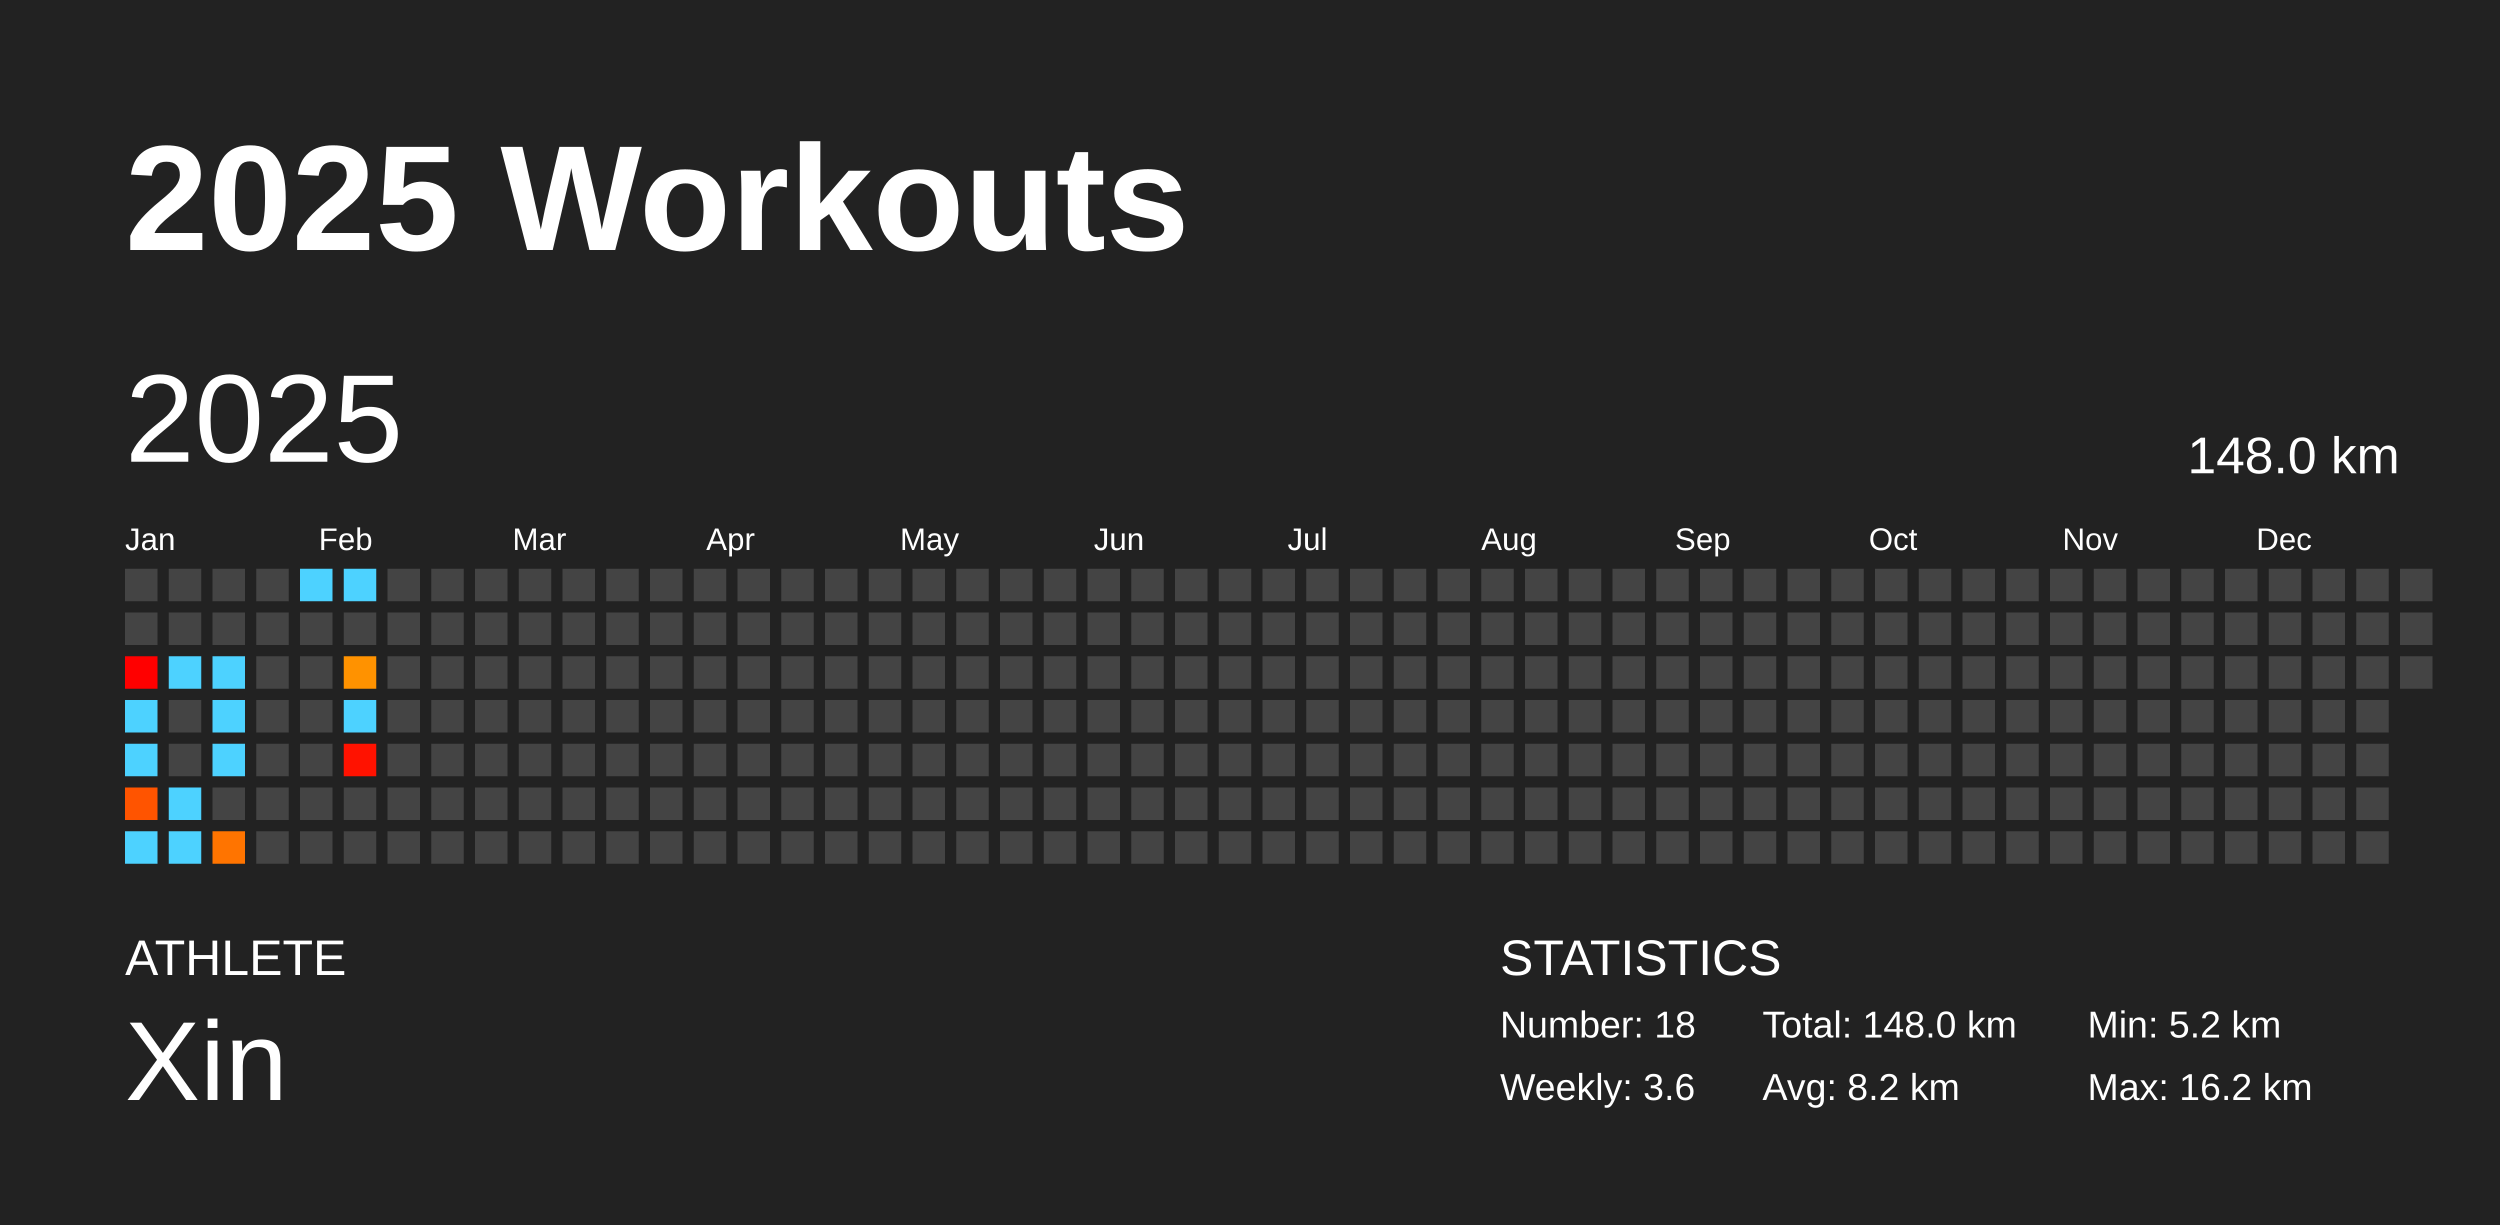
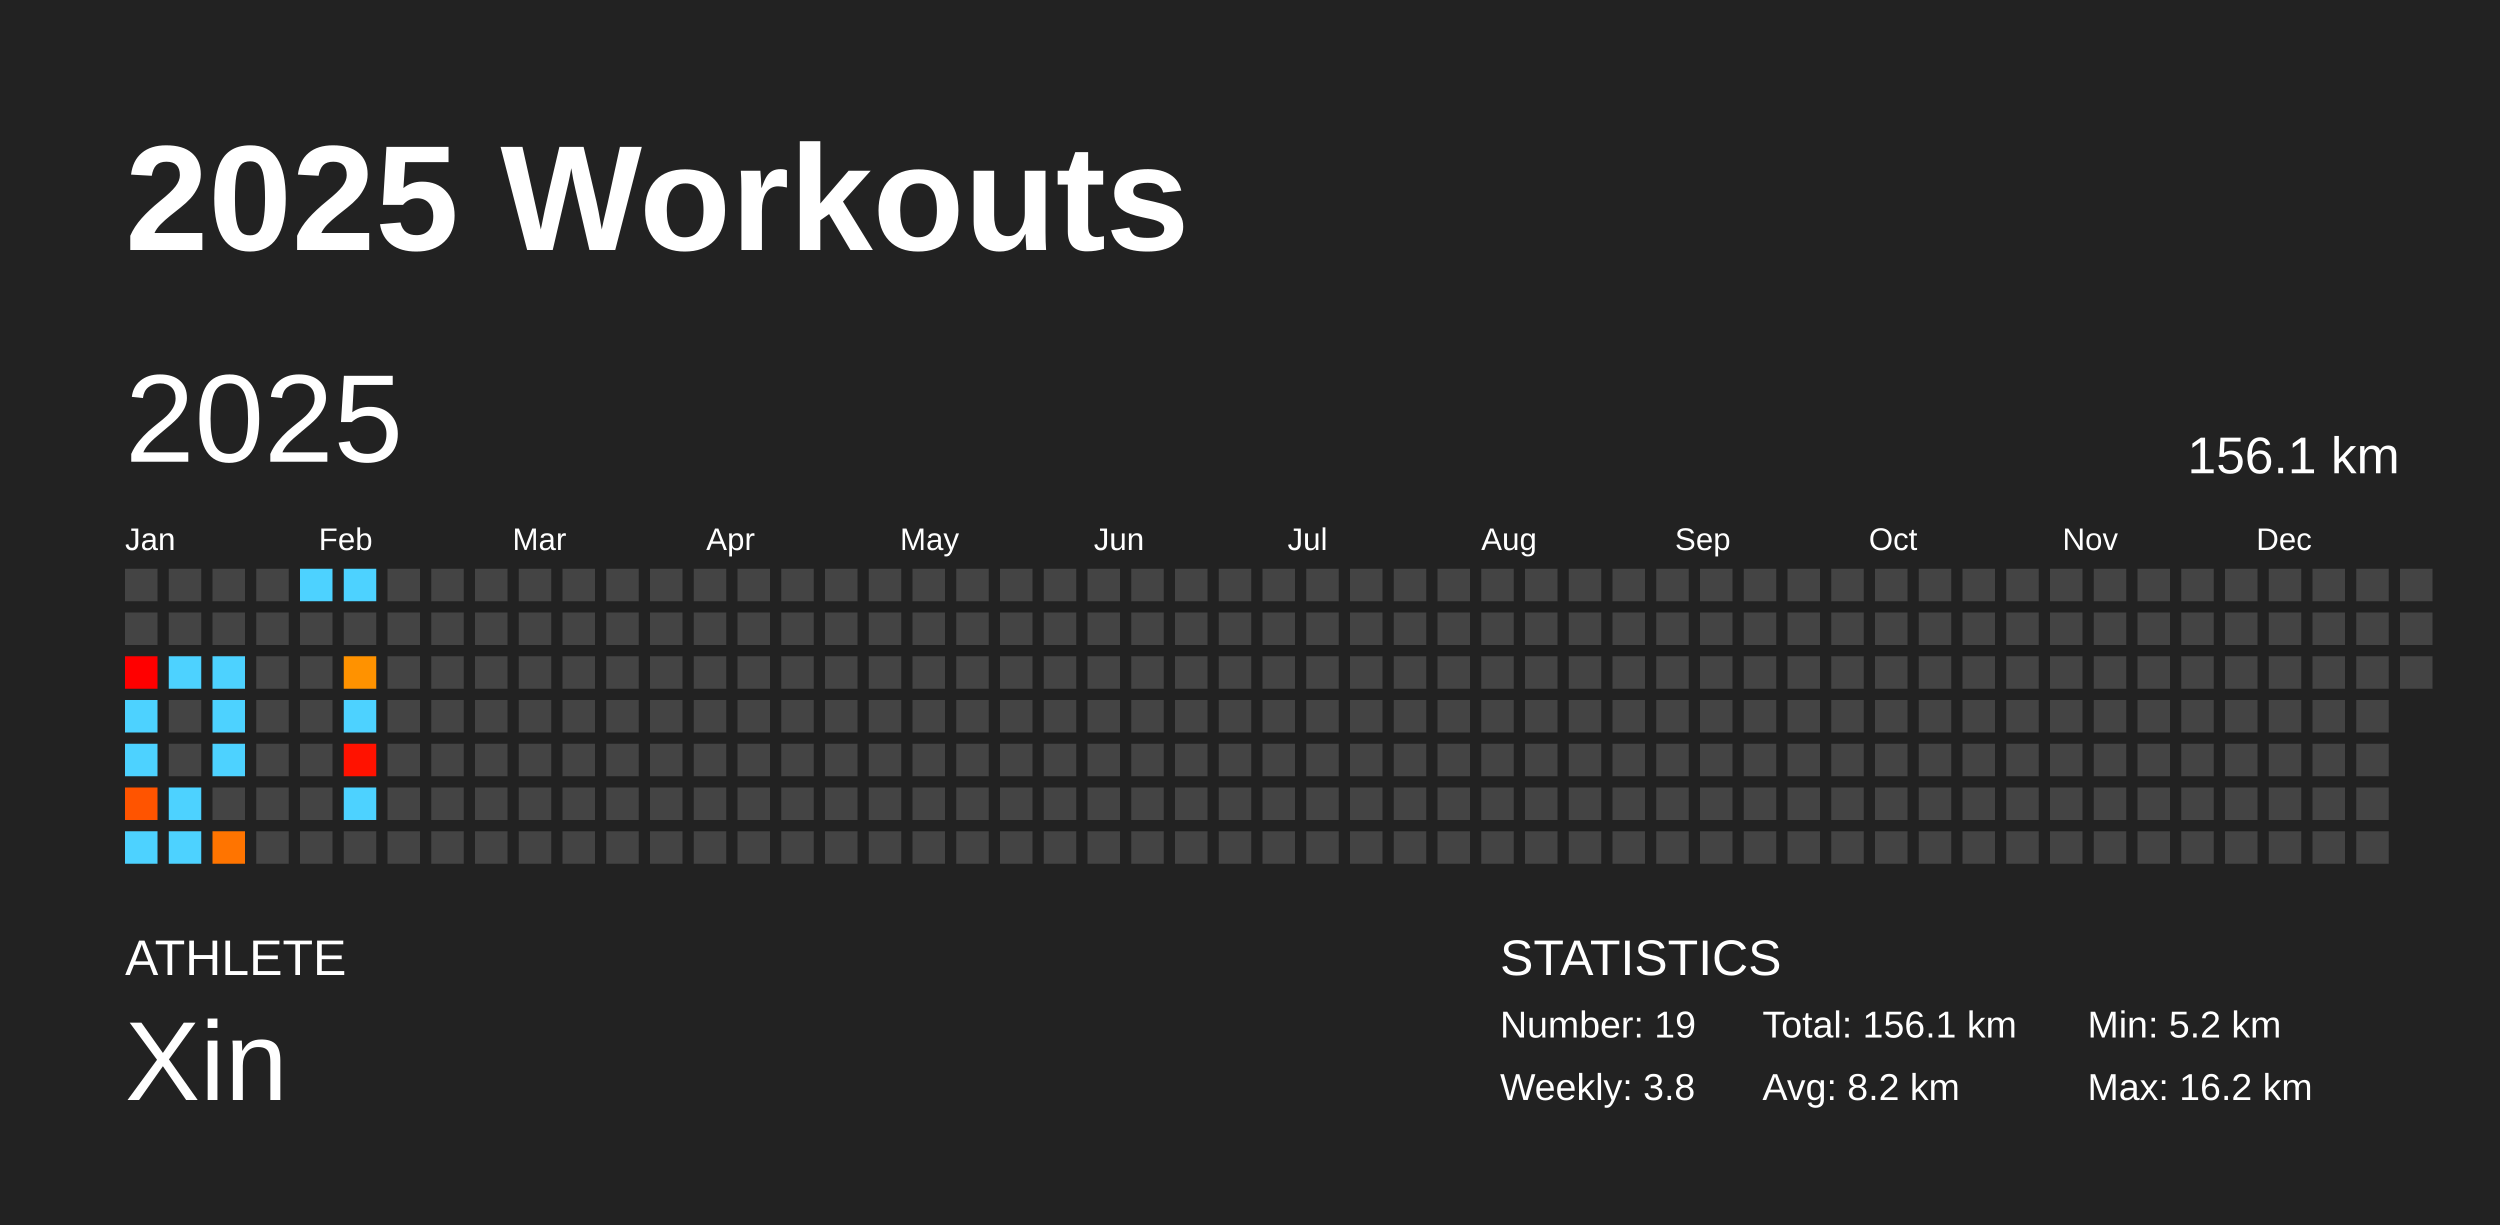
<svg xmlns="http://www.w3.org/2000/svg" baseProfile="full" height="98mm" version="1.1" viewBox="0,0,200,98" width="200mm">
  <defs />
  <rect fill="#222222" height="98" width="200" x="0" y="0" />
  <text fill="#FFFFFF" style="font-size:12px; font-family:Arial; font-weight:bold;" x="10" y="20">2025 Workouts</text>
  <text fill="#FFFFFF" style="font-size:4px; font-family:Arial" x="10" y="78">ATHLETE</text>
  <text fill="#FFFFFF" style="font-size:9px; font-family:Arial" x="10" y="88">Xin</text>
  <text fill="#FFFFFF" style="font-size:4px; font-family:Arial" x="120" y="78">STATISTICS</text>
-   <text fill="#FFFFFF" style="font-size:3px; font-family:Arial" x="120" y="83">Number: 18</text>
-   <text fill="#FFFFFF" style="font-size:3px; font-family:Arial" x="120" y="88">Weekly: 3.6</text>
-   <text fill="#FFFFFF" style="font-size:3px; font-family:Arial" x="141" y="83">Total: 148.0 km</text>
+   <text fill="#FFFFFF" style="font-size:3px; font-family:Arial" x="120" y="83">Number: 19</text>
+   <text fill="#FFFFFF" style="font-size:3px; font-family:Arial" x="120" y="88">Weekly: 3.8</text>
+   <text fill="#FFFFFF" style="font-size:3px; font-family:Arial" x="141" y="83">Total: 156.1 km</text>
  <text fill="#FFFFFF" style="font-size:3px; font-family:Arial" x="141" y="88">Avg: 8.2 km</text>
  <text fill="#FFFFFF" style="font-size:3px; font-family:Arial" x="167" y="83">Min: 5.2 km</text>
  <text fill="#FFFFFF" style="font-size:3px; font-family:Arial" x="167" y="88">Max: 16.2 km</text>
  <text dominant-baseline="hanging" fill="#FFFFFF" style="font-size:10.0px; font-family:Arial;" x="10" y="30">2025</text>
-   <text dominant-baseline="hanging" fill="#FFFFFF" style="font-size:4.125px; font-family:Arial;" x="175" y="35">148.0 km</text>
+   <text dominant-baseline="hanging" fill="#FFFFFF" style="font-size:4.125px; font-family:Arial;" x="175" y="35">156.1 km</text>
  <text fill="#FFFFFF" style="font-size:2.5px; font-family:Arial" x="10.0" y="44">Jan</text>
  <text fill="#FFFFFF" style="font-size:2.5px; font-family:Arial" x="25.5" y="44">Feb</text>
  <text fill="#FFFFFF" style="font-size:2.5px; font-family:Arial" x="41.0" y="44">Mar</text>
  <text fill="#FFFFFF" style="font-size:2.5px; font-family:Arial" x="56.5" y="44">Apr</text>
  <text fill="#FFFFFF" style="font-size:2.5px; font-family:Arial" x="72.0" y="44">May</text>
  <text fill="#FFFFFF" style="font-size:2.5px; font-family:Arial" x="87.5" y="44">Jun</text>
  <text fill="#FFFFFF" style="font-size:2.5px; font-family:Arial" x="103.0" y="44">Jul</text>
  <text fill="#FFFFFF" style="font-size:2.5px; font-family:Arial" x="118.5" y="44">Aug</text>
  <text fill="#FFFFFF" style="font-size:2.5px; font-family:Arial" x="134.0" y="44">Sep</text>
  <text fill="#FFFFFF" style="font-size:2.5px; font-family:Arial" x="149.5" y="44">Oct</text>
  <text fill="#FFFFFF" style="font-size:2.5px; font-family:Arial" x="165.0" y="44">Nov</text>
  <text fill="#FFFFFF" style="font-size:2.5px; font-family:Arial" x="180.5" y="44">Dec</text>
  <rect fill="#444444" height="2.6" width="2.6" x="10.0" y="45.5" />
  <rect fill="#444444" height="2.6" width="2.6" x="10.0" y="49.0" />
  <rect fill="#ff0000" height="2.6" width="2.6" x="10.0" y="52.5" />
  <rect fill="#4dd2ff" height="2.6" width="2.6" x="10.0" y="56.0" />
  <rect fill="#4dd2ff" height="2.6" width="2.6" x="10.0" y="59.5" />
  <rect fill="#ff5400" height="2.6" width="2.6" x="10.0" y="63.0" />
  <rect fill="#4dd2ff" height="2.6" width="2.6" x="10.0" y="66.5" />
  <rect fill="#444444" height="2.6" width="2.6" x="13.5" y="45.5" />
  <rect fill="#444444" height="2.6" width="2.6" x="13.5" y="49.0" />
  <rect fill="#4dd2ff" height="2.6" width="2.6" x="13.5" y="52.5" />
  <rect fill="#444444" height="2.6" width="2.6" x="13.5" y="56.0" />
  <rect fill="#444444" height="2.6" width="2.6" x="13.5" y="59.5" />
  <rect fill="#4dd2ff" height="2.6" width="2.6" x="13.5" y="63.0" />
  <rect fill="#4dd2ff" height="2.6" width="2.6" x="13.5" y="66.5" />
  <rect fill="#444444" height="2.6" width="2.6" x="17.0" y="45.5" />
  <rect fill="#444444" height="2.6" width="2.6" x="17.0" y="49.0" />
  <rect fill="#4dd2ff" height="2.6" width="2.6" x="17.0" y="52.5" />
  <rect fill="#4dd2ff" height="2.6" width="2.6" x="17.0" y="56.0" />
  <rect fill="#4dd2ff" height="2.6" width="2.6" x="17.0" y="59.5" />
  <rect fill="#444444" height="2.6" width="2.6" x="17.0" y="63.0" />
  <rect fill="#ff7400" height="2.6" width="2.6" x="17.0" y="66.5" />
  <rect fill="#444444" height="2.6" width="2.6" x="20.5" y="45.5" />
  <rect fill="#444444" height="2.6" width="2.6" x="20.5" y="49.0" />
  <rect fill="#444444" height="2.6" width="2.6" x="20.5" y="52.5" />
  <rect fill="#444444" height="2.6" width="2.6" x="20.5" y="56.0" />
  <rect fill="#444444" height="2.6" width="2.6" x="20.5" y="59.5" />
  <rect fill="#444444" height="2.6" width="2.6" x="20.5" y="63.0" />
  <rect fill="#444444" height="2.6" width="2.6" x="20.5" y="66.5" />
  <rect fill="#4dd2ff" height="2.6" width="2.6" x="24.0" y="45.5" />
  <rect fill="#444444" height="2.6" width="2.6" x="24.0" y="49.0" />
  <rect fill="#444444" height="2.6" width="2.6" x="24.0" y="52.5" />
  <rect fill="#444444" height="2.6" width="2.6" x="24.0" y="56.0" />
  <rect fill="#444444" height="2.6" width="2.6" x="24.0" y="59.5" />
  <rect fill="#444444" height="2.6" width="2.6" x="24.0" y="63.0" />
  <rect fill="#444444" height="2.6" width="2.6" x="24.0" y="66.5" />
  <rect fill="#4dd2ff" height="2.6" width="2.6" x="27.5" y="45.5" />
  <rect fill="#444444" height="2.6" width="2.6" x="27.5" y="49.0" />
  <rect fill="#ff9200" height="2.6" width="2.6" x="27.5" y="52.5" />
  <rect fill="#4dd2ff" height="2.6" width="2.6" x="27.5" y="56.0" />
  <rect fill="#ff1200" height="2.6" width="2.6" x="27.5" y="59.5" />
-   <rect fill="#444444" height="2.6" width="2.6" x="27.5" y="63.0" />
+   <rect fill="#4dd2ff" height="2.6" width="2.6" x="27.5" y="63.0" />
  <rect fill="#444444" height="2.6" width="2.6" x="27.5" y="66.5" />
  <rect fill="#444444" height="2.6" width="2.6" x="31.0" y="45.5" />
  <rect fill="#444444" height="2.6" width="2.6" x="31.0" y="49.0" />
  <rect fill="#444444" height="2.6" width="2.6" x="31.0" y="52.5" />
  <rect fill="#444444" height="2.6" width="2.6" x="31.0" y="56.0" />
  <rect fill="#444444" height="2.6" width="2.6" x="31.0" y="59.5" />
  <rect fill="#444444" height="2.6" width="2.6" x="31.0" y="63.0" />
  <rect fill="#444444" height="2.6" width="2.6" x="31.0" y="66.5" />
  <rect fill="#444444" height="2.6" width="2.6" x="34.5" y="45.5" />
  <rect fill="#444444" height="2.6" width="2.6" x="34.5" y="49.0" />
  <rect fill="#444444" height="2.6" width="2.6" x="34.5" y="52.5" />
  <rect fill="#444444" height="2.6" width="2.6" x="34.5" y="56.0" />
  <rect fill="#444444" height="2.6" width="2.6" x="34.5" y="59.5" />
  <rect fill="#444444" height="2.6" width="2.6" x="34.5" y="63.0" />
  <rect fill="#444444" height="2.6" width="2.6" x="34.5" y="66.5" />
  <rect fill="#444444" height="2.6" width="2.6" x="38.0" y="45.5" />
  <rect fill="#444444" height="2.6" width="2.6" x="38.0" y="49.0" />
  <rect fill="#444444" height="2.6" width="2.6" x="38.0" y="52.5" />
  <rect fill="#444444" height="2.6" width="2.6" x="38.0" y="56.0" />
  <rect fill="#444444" height="2.6" width="2.6" x="38.0" y="59.5" />
  <rect fill="#444444" height="2.6" width="2.6" x="38.0" y="63.0" />
  <rect fill="#444444" height="2.6" width="2.6" x="38.0" y="66.5" />
  <rect fill="#444444" height="2.6" width="2.6" x="41.5" y="45.5" />
  <rect fill="#444444" height="2.6" width="2.6" x="41.5" y="49.0" />
  <rect fill="#444444" height="2.6" width="2.6" x="41.5" y="52.5" />
  <rect fill="#444444" height="2.6" width="2.6" x="41.5" y="56.0" />
  <rect fill="#444444" height="2.6" width="2.6" x="41.5" y="59.5" />
  <rect fill="#444444" height="2.6" width="2.6" x="41.5" y="63.0" />
  <rect fill="#444444" height="2.6" width="2.6" x="41.5" y="66.5" />
  <rect fill="#444444" height="2.6" width="2.6" x="45.0" y="45.5" />
  <rect fill="#444444" height="2.6" width="2.6" x="45.0" y="49.0" />
  <rect fill="#444444" height="2.6" width="2.6" x="45.0" y="52.5" />
  <rect fill="#444444" height="2.6" width="2.6" x="45.0" y="56.0" />
  <rect fill="#444444" height="2.6" width="2.6" x="45.0" y="59.5" />
  <rect fill="#444444" height="2.6" width="2.6" x="45.0" y="63.0" />
  <rect fill="#444444" height="2.6" width="2.6" x="45.0" y="66.5" />
  <rect fill="#444444" height="2.6" width="2.6" x="48.5" y="45.5" />
  <rect fill="#444444" height="2.6" width="2.6" x="48.5" y="49.0" />
  <rect fill="#444444" height="2.6" width="2.6" x="48.5" y="52.5" />
  <rect fill="#444444" height="2.6" width="2.6" x="48.5" y="56.0" />
  <rect fill="#444444" height="2.6" width="2.6" x="48.5" y="59.5" />
  <rect fill="#444444" height="2.6" width="2.6" x="48.5" y="63.0" />
  <rect fill="#444444" height="2.6" width="2.6" x="48.5" y="66.5" />
  <rect fill="#444444" height="2.6" width="2.6" x="52.0" y="45.5" />
  <rect fill="#444444" height="2.6" width="2.6" x="52.0" y="49.0" />
  <rect fill="#444444" height="2.6" width="2.6" x="52.0" y="52.5" />
  <rect fill="#444444" height="2.6" width="2.6" x="52.0" y="56.0" />
  <rect fill="#444444" height="2.6" width="2.6" x="52.0" y="59.5" />
  <rect fill="#444444" height="2.6" width="2.6" x="52.0" y="63.0" />
  <rect fill="#444444" height="2.6" width="2.6" x="52.0" y="66.5" />
  <rect fill="#444444" height="2.6" width="2.6" x="55.5" y="45.5" />
  <rect fill="#444444" height="2.6" width="2.6" x="55.5" y="49.0" />
  <rect fill="#444444" height="2.6" width="2.6" x="55.5" y="52.5" />
  <rect fill="#444444" height="2.6" width="2.6" x="55.5" y="56.0" />
  <rect fill="#444444" height="2.6" width="2.6" x="55.5" y="59.5" />
  <rect fill="#444444" height="2.6" width="2.6" x="55.5" y="63.0" />
  <rect fill="#444444" height="2.6" width="2.6" x="55.5" y="66.5" />
  <rect fill="#444444" height="2.6" width="2.6" x="59.0" y="45.5" />
  <rect fill="#444444" height="2.6" width="2.6" x="59.0" y="49.0" />
  <rect fill="#444444" height="2.6" width="2.6" x="59.0" y="52.5" />
  <rect fill="#444444" height="2.6" width="2.6" x="59.0" y="56.0" />
  <rect fill="#444444" height="2.6" width="2.6" x="59.0" y="59.5" />
  <rect fill="#444444" height="2.6" width="2.6" x="59.0" y="63.0" />
  <rect fill="#444444" height="2.6" width="2.6" x="59.0" y="66.5" />
  <rect fill="#444444" height="2.6" width="2.6" x="62.5" y="45.5" />
  <rect fill="#444444" height="2.6" width="2.6" x="62.5" y="49.0" />
  <rect fill="#444444" height="2.6" width="2.6" x="62.5" y="52.5" />
  <rect fill="#444444" height="2.6" width="2.6" x="62.5" y="56.0" />
  <rect fill="#444444" height="2.6" width="2.6" x="62.5" y="59.5" />
  <rect fill="#444444" height="2.6" width="2.6" x="62.5" y="63.0" />
  <rect fill="#444444" height="2.6" width="2.6" x="62.5" y="66.5" />
  <rect fill="#444444" height="2.6" width="2.6" x="66.0" y="45.5" />
  <rect fill="#444444" height="2.6" width="2.6" x="66.0" y="49.0" />
  <rect fill="#444444" height="2.6" width="2.6" x="66.0" y="52.5" />
  <rect fill="#444444" height="2.6" width="2.6" x="66.0" y="56.0" />
  <rect fill="#444444" height="2.6" width="2.6" x="66.0" y="59.5" />
  <rect fill="#444444" height="2.6" width="2.6" x="66.0" y="63.0" />
  <rect fill="#444444" height="2.6" width="2.6" x="66.0" y="66.5" />
  <rect fill="#444444" height="2.6" width="2.6" x="69.5" y="45.5" />
  <rect fill="#444444" height="2.6" width="2.6" x="69.5" y="49.0" />
  <rect fill="#444444" height="2.6" width="2.6" x="69.5" y="52.5" />
  <rect fill="#444444" height="2.6" width="2.6" x="69.5" y="56.0" />
  <rect fill="#444444" height="2.6" width="2.6" x="69.5" y="59.5" />
  <rect fill="#444444" height="2.6" width="2.6" x="69.5" y="63.0" />
  <rect fill="#444444" height="2.6" width="2.6" x="69.5" y="66.5" />
  <rect fill="#444444" height="2.6" width="2.6" x="73.0" y="45.5" />
  <rect fill="#444444" height="2.6" width="2.6" x="73.0" y="49.0" />
  <rect fill="#444444" height="2.6" width="2.6" x="73.0" y="52.5" />
  <rect fill="#444444" height="2.6" width="2.6" x="73.0" y="56.0" />
  <rect fill="#444444" height="2.6" width="2.6" x="73.0" y="59.5" />
  <rect fill="#444444" height="2.6" width="2.6" x="73.0" y="63.0" />
  <rect fill="#444444" height="2.6" width="2.6" x="73.0" y="66.5" />
  <rect fill="#444444" height="2.6" width="2.6" x="76.5" y="45.5" />
  <rect fill="#444444" height="2.6" width="2.6" x="76.5" y="49.0" />
  <rect fill="#444444" height="2.6" width="2.6" x="76.5" y="52.5" />
  <rect fill="#444444" height="2.6" width="2.6" x="76.5" y="56.0" />
  <rect fill="#444444" height="2.6" width="2.6" x="76.5" y="59.5" />
  <rect fill="#444444" height="2.6" width="2.6" x="76.5" y="63.0" />
  <rect fill="#444444" height="2.6" width="2.6" x="76.5" y="66.5" />
  <rect fill="#444444" height="2.6" width="2.6" x="80.0" y="45.5" />
  <rect fill="#444444" height="2.6" width="2.6" x="80.0" y="49.0" />
  <rect fill="#444444" height="2.6" width="2.6" x="80.0" y="52.5" />
  <rect fill="#444444" height="2.6" width="2.6" x="80.0" y="56.0" />
  <rect fill="#444444" height="2.6" width="2.6" x="80.0" y="59.5" />
  <rect fill="#444444" height="2.6" width="2.6" x="80.0" y="63.0" />
  <rect fill="#444444" height="2.6" width="2.6" x="80.0" y="66.5" />
  <rect fill="#444444" height="2.6" width="2.6" x="83.5" y="45.5" />
  <rect fill="#444444" height="2.6" width="2.6" x="83.5" y="49.0" />
  <rect fill="#444444" height="2.6" width="2.6" x="83.5" y="52.5" />
  <rect fill="#444444" height="2.6" width="2.6" x="83.5" y="56.0" />
  <rect fill="#444444" height="2.6" width="2.6" x="83.5" y="59.5" />
  <rect fill="#444444" height="2.6" width="2.6" x="83.5" y="63.0" />
  <rect fill="#444444" height="2.6" width="2.6" x="83.5" y="66.5" />
  <rect fill="#444444" height="2.6" width="2.6" x="87.0" y="45.5" />
  <rect fill="#444444" height="2.6" width="2.6" x="87.0" y="49.0" />
  <rect fill="#444444" height="2.6" width="2.6" x="87.0" y="52.5" />
  <rect fill="#444444" height="2.6" width="2.6" x="87.0" y="56.0" />
  <rect fill="#444444" height="2.6" width="2.6" x="87.0" y="59.5" />
  <rect fill="#444444" height="2.6" width="2.6" x="87.0" y="63.0" />
  <rect fill="#444444" height="2.6" width="2.6" x="87.0" y="66.5" />
  <rect fill="#444444" height="2.6" width="2.6" x="90.5" y="45.5" />
  <rect fill="#444444" height="2.6" width="2.6" x="90.5" y="49.0" />
  <rect fill="#444444" height="2.6" width="2.6" x="90.5" y="52.5" />
  <rect fill="#444444" height="2.6" width="2.6" x="90.5" y="56.0" />
  <rect fill="#444444" height="2.6" width="2.6" x="90.5" y="59.5" />
  <rect fill="#444444" height="2.6" width="2.6" x="90.5" y="63.0" />
  <rect fill="#444444" height="2.6" width="2.6" x="90.5" y="66.5" />
  <rect fill="#444444" height="2.6" width="2.6" x="94.0" y="45.5" />
  <rect fill="#444444" height="2.6" width="2.6" x="94.0" y="49.0" />
  <rect fill="#444444" height="2.6" width="2.6" x="94.0" y="52.5" />
  <rect fill="#444444" height="2.6" width="2.6" x="94.0" y="56.0" />
  <rect fill="#444444" height="2.6" width="2.6" x="94.0" y="59.5" />
  <rect fill="#444444" height="2.6" width="2.6" x="94.0" y="63.0" />
  <rect fill="#444444" height="2.6" width="2.6" x="94.0" y="66.5" />
  <rect fill="#444444" height="2.6" width="2.6" x="97.5" y="45.5" />
  <rect fill="#444444" height="2.6" width="2.6" x="97.5" y="49.0" />
  <rect fill="#444444" height="2.6" width="2.6" x="97.5" y="52.5" />
  <rect fill="#444444" height="2.6" width="2.6" x="97.5" y="56.0" />
  <rect fill="#444444" height="2.6" width="2.6" x="97.5" y="59.5" />
  <rect fill="#444444" height="2.6" width="2.6" x="97.5" y="63.0" />
  <rect fill="#444444" height="2.6" width="2.6" x="97.5" y="66.5" />
  <rect fill="#444444" height="2.6" width="2.6" x="101.0" y="45.5" />
  <rect fill="#444444" height="2.6" width="2.6" x="101.0" y="49.0" />
  <rect fill="#444444" height="2.6" width="2.6" x="101.0" y="52.5" />
  <rect fill="#444444" height="2.6" width="2.6" x="101.0" y="56.0" />
  <rect fill="#444444" height="2.6" width="2.6" x="101.0" y="59.5" />
  <rect fill="#444444" height="2.6" width="2.6" x="101.0" y="63.0" />
  <rect fill="#444444" height="2.6" width="2.6" x="101.0" y="66.5" />
  <rect fill="#444444" height="2.6" width="2.6" x="104.5" y="45.5" />
  <rect fill="#444444" height="2.6" width="2.6" x="104.5" y="49.0" />
  <rect fill="#444444" height="2.6" width="2.6" x="104.5" y="52.5" />
  <rect fill="#444444" height="2.6" width="2.6" x="104.5" y="56.0" />
  <rect fill="#444444" height="2.6" width="2.6" x="104.5" y="59.5" />
  <rect fill="#444444" height="2.6" width="2.6" x="104.5" y="63.0" />
  <rect fill="#444444" height="2.6" width="2.6" x="104.5" y="66.5" />
  <rect fill="#444444" height="2.6" width="2.6" x="108.0" y="45.5" />
  <rect fill="#444444" height="2.6" width="2.6" x="108.0" y="49.0" />
  <rect fill="#444444" height="2.6" width="2.6" x="108.0" y="52.5" />
  <rect fill="#444444" height="2.6" width="2.6" x="108.0" y="56.0" />
  <rect fill="#444444" height="2.6" width="2.6" x="108.0" y="59.5" />
  <rect fill="#444444" height="2.6" width="2.6" x="108.0" y="63.0" />
  <rect fill="#444444" height="2.6" width="2.6" x="108.0" y="66.5" />
  <rect fill="#444444" height="2.6" width="2.6" x="111.5" y="45.5" />
  <rect fill="#444444" height="2.6" width="2.6" x="111.5" y="49.0" />
  <rect fill="#444444" height="2.6" width="2.6" x="111.5" y="52.5" />
  <rect fill="#444444" height="2.6" width="2.6" x="111.5" y="56.0" />
  <rect fill="#444444" height="2.6" width="2.6" x="111.5" y="59.5" />
  <rect fill="#444444" height="2.6" width="2.6" x="111.5" y="63.0" />
  <rect fill="#444444" height="2.6" width="2.6" x="111.5" y="66.5" />
  <rect fill="#444444" height="2.6" width="2.6" x="115.0" y="45.5" />
  <rect fill="#444444" height="2.6" width="2.6" x="115.0" y="49.0" />
  <rect fill="#444444" height="2.6" width="2.6" x="115.0" y="52.5" />
  <rect fill="#444444" height="2.6" width="2.6" x="115.0" y="56.0" />
  <rect fill="#444444" height="2.6" width="2.6" x="115.0" y="59.5" />
  <rect fill="#444444" height="2.6" width="2.6" x="115.0" y="63.0" />
  <rect fill="#444444" height="2.6" width="2.6" x="115.0" y="66.5" />
  <rect fill="#444444" height="2.6" width="2.6" x="118.5" y="45.5" />
  <rect fill="#444444" height="2.6" width="2.6" x="118.5" y="49.0" />
  <rect fill="#444444" height="2.6" width="2.6" x="118.5" y="52.5" />
  <rect fill="#444444" height="2.6" width="2.6" x="118.5" y="56.0" />
  <rect fill="#444444" height="2.6" width="2.6" x="118.5" y="59.5" />
  <rect fill="#444444" height="2.6" width="2.6" x="118.5" y="63.0" />
  <rect fill="#444444" height="2.6" width="2.6" x="118.5" y="66.5" />
  <rect fill="#444444" height="2.6" width="2.6" x="122.0" y="45.5" />
  <rect fill="#444444" height="2.6" width="2.6" x="122.0" y="49.0" />
  <rect fill="#444444" height="2.6" width="2.6" x="122.0" y="52.5" />
  <rect fill="#444444" height="2.6" width="2.6" x="122.0" y="56.0" />
  <rect fill="#444444" height="2.6" width="2.6" x="122.0" y="59.5" />
  <rect fill="#444444" height="2.6" width="2.6" x="122.0" y="63.0" />
  <rect fill="#444444" height="2.6" width="2.6" x="122.0" y="66.5" />
  <rect fill="#444444" height="2.6" width="2.6" x="125.5" y="45.5" />
  <rect fill="#444444" height="2.6" width="2.6" x="125.5" y="49.0" />
  <rect fill="#444444" height="2.6" width="2.6" x="125.5" y="52.5" />
  <rect fill="#444444" height="2.6" width="2.6" x="125.5" y="56.0" />
  <rect fill="#444444" height="2.6" width="2.6" x="125.5" y="59.5" />
  <rect fill="#444444" height="2.6" width="2.6" x="125.5" y="63.0" />
  <rect fill="#444444" height="2.6" width="2.6" x="125.5" y="66.5" />
  <rect fill="#444444" height="2.6" width="2.6" x="129.0" y="45.5" />
  <rect fill="#444444" height="2.6" width="2.6" x="129.0" y="49.0" />
  <rect fill="#444444" height="2.6" width="2.6" x="129.0" y="52.5" />
  <rect fill="#444444" height="2.6" width="2.6" x="129.0" y="56.0" />
  <rect fill="#444444" height="2.6" width="2.6" x="129.0" y="59.5" />
  <rect fill="#444444" height="2.6" width="2.6" x="129.0" y="63.0" />
  <rect fill="#444444" height="2.6" width="2.6" x="129.0" y="66.5" />
  <rect fill="#444444" height="2.6" width="2.6" x="132.5" y="45.5" />
  <rect fill="#444444" height="2.6" width="2.6" x="132.5" y="49.0" />
  <rect fill="#444444" height="2.6" width="2.6" x="132.5" y="52.5" />
  <rect fill="#444444" height="2.6" width="2.6" x="132.5" y="56.0" />
  <rect fill="#444444" height="2.6" width="2.6" x="132.5" y="59.5" />
  <rect fill="#444444" height="2.6" width="2.6" x="132.5" y="63.0" />
  <rect fill="#444444" height="2.6" width="2.6" x="132.5" y="66.5" />
  <rect fill="#444444" height="2.6" width="2.6" x="136.0" y="45.5" />
  <rect fill="#444444" height="2.6" width="2.6" x="136.0" y="49.0" />
  <rect fill="#444444" height="2.6" width="2.6" x="136.0" y="52.5" />
  <rect fill="#444444" height="2.6" width="2.6" x="136.0" y="56.0" />
  <rect fill="#444444" height="2.6" width="2.6" x="136.0" y="59.5" />
  <rect fill="#444444" height="2.6" width="2.6" x="136.0" y="63.0" />
  <rect fill="#444444" height="2.6" width="2.6" x="136.0" y="66.5" />
  <rect fill="#444444" height="2.6" width="2.6" x="139.5" y="45.5" />
  <rect fill="#444444" height="2.6" width="2.6" x="139.5" y="49.0" />
  <rect fill="#444444" height="2.6" width="2.6" x="139.5" y="52.5" />
  <rect fill="#444444" height="2.6" width="2.6" x="139.5" y="56.0" />
  <rect fill="#444444" height="2.6" width="2.6" x="139.5" y="59.5" />
  <rect fill="#444444" height="2.6" width="2.6" x="139.5" y="63.0" />
  <rect fill="#444444" height="2.6" width="2.6" x="139.5" y="66.5" />
  <rect fill="#444444" height="2.6" width="2.6" x="143.0" y="45.5" />
  <rect fill="#444444" height="2.6" width="2.6" x="143.0" y="49.0" />
  <rect fill="#444444" height="2.6" width="2.6" x="143.0" y="52.5" />
  <rect fill="#444444" height="2.6" width="2.6" x="143.0" y="56.0" />
  <rect fill="#444444" height="2.6" width="2.6" x="143.0" y="59.5" />
  <rect fill="#444444" height="2.6" width="2.6" x="143.0" y="63.0" />
  <rect fill="#444444" height="2.6" width="2.6" x="143.0" y="66.5" />
  <rect fill="#444444" height="2.6" width="2.6" x="146.5" y="45.5" />
  <rect fill="#444444" height="2.6" width="2.6" x="146.5" y="49.0" />
  <rect fill="#444444" height="2.6" width="2.6" x="146.5" y="52.5" />
  <rect fill="#444444" height="2.6" width="2.6" x="146.5" y="56.0" />
  <rect fill="#444444" height="2.6" width="2.6" x="146.5" y="59.5" />
  <rect fill="#444444" height="2.6" width="2.6" x="146.5" y="63.0" />
  <rect fill="#444444" height="2.6" width="2.6" x="146.5" y="66.5" />
  <rect fill="#444444" height="2.6" width="2.6" x="150.0" y="45.5" />
  <rect fill="#444444" height="2.6" width="2.6" x="150.0" y="49.0" />
  <rect fill="#444444" height="2.6" width="2.6" x="150.0" y="52.5" />
  <rect fill="#444444" height="2.6" width="2.6" x="150.0" y="56.0" />
  <rect fill="#444444" height="2.6" width="2.6" x="150.0" y="59.5" />
  <rect fill="#444444" height="2.6" width="2.6" x="150.0" y="63.0" />
  <rect fill="#444444" height="2.6" width="2.6" x="150.0" y="66.5" />
  <rect fill="#444444" height="2.6" width="2.6" x="153.5" y="45.5" />
  <rect fill="#444444" height="2.6" width="2.6" x="153.5" y="49.0" />
  <rect fill="#444444" height="2.6" width="2.6" x="153.5" y="52.5" />
  <rect fill="#444444" height="2.6" width="2.6" x="153.5" y="56.0" />
  <rect fill="#444444" height="2.6" width="2.6" x="153.5" y="59.5" />
  <rect fill="#444444" height="2.6" width="2.6" x="153.5" y="63.0" />
  <rect fill="#444444" height="2.6" width="2.6" x="153.5" y="66.5" />
  <rect fill="#444444" height="2.6" width="2.6" x="157.0" y="45.5" />
  <rect fill="#444444" height="2.6" width="2.6" x="157.0" y="49.0" />
  <rect fill="#444444" height="2.6" width="2.6" x="157.0" y="52.5" />
  <rect fill="#444444" height="2.6" width="2.6" x="157.0" y="56.0" />
  <rect fill="#444444" height="2.6" width="2.6" x="157.0" y="59.5" />
  <rect fill="#444444" height="2.6" width="2.6" x="157.0" y="63.0" />
  <rect fill="#444444" height="2.6" width="2.6" x="157.0" y="66.5" />
  <rect fill="#444444" height="2.6" width="2.6" x="160.5" y="45.5" />
  <rect fill="#444444" height="2.6" width="2.6" x="160.5" y="49.0" />
  <rect fill="#444444" height="2.6" width="2.6" x="160.5" y="52.5" />
  <rect fill="#444444" height="2.6" width="2.6" x="160.5" y="56.0" />
  <rect fill="#444444" height="2.6" width="2.6" x="160.5" y="59.5" />
  <rect fill="#444444" height="2.6" width="2.6" x="160.5" y="63.0" />
  <rect fill="#444444" height="2.6" width="2.6" x="160.5" y="66.5" />
  <rect fill="#444444" height="2.6" width="2.6" x="164.0" y="45.5" />
  <rect fill="#444444" height="2.6" width="2.6" x="164.0" y="49.0" />
  <rect fill="#444444" height="2.6" width="2.6" x="164.0" y="52.5" />
  <rect fill="#444444" height="2.6" width="2.6" x="164.0" y="56.0" />
  <rect fill="#444444" height="2.6" width="2.6" x="164.0" y="59.5" />
  <rect fill="#444444" height="2.6" width="2.6" x="164.0" y="63.0" />
  <rect fill="#444444" height="2.6" width="2.6" x="164.0" y="66.5" />
  <rect fill="#444444" height="2.6" width="2.6" x="167.5" y="45.5" />
  <rect fill="#444444" height="2.6" width="2.6" x="167.5" y="49.0" />
  <rect fill="#444444" height="2.6" width="2.6" x="167.5" y="52.5" />
  <rect fill="#444444" height="2.6" width="2.6" x="167.5" y="56.0" />
  <rect fill="#444444" height="2.6" width="2.6" x="167.5" y="59.5" />
  <rect fill="#444444" height="2.6" width="2.6" x="167.5" y="63.0" />
  <rect fill="#444444" height="2.6" width="2.6" x="167.5" y="66.5" />
  <rect fill="#444444" height="2.6" width="2.6" x="171.0" y="45.5" />
  <rect fill="#444444" height="2.6" width="2.6" x="171.0" y="49.0" />
  <rect fill="#444444" height="2.6" width="2.6" x="171.0" y="52.5" />
  <rect fill="#444444" height="2.6" width="2.6" x="171.0" y="56.0" />
  <rect fill="#444444" height="2.6" width="2.6" x="171.0" y="59.5" />
  <rect fill="#444444" height="2.6" width="2.6" x="171.0" y="63.0" />
  <rect fill="#444444" height="2.6" width="2.6" x="171.0" y="66.5" />
  <rect fill="#444444" height="2.6" width="2.6" x="174.5" y="45.5" />
  <rect fill="#444444" height="2.6" width="2.6" x="174.5" y="49.0" />
  <rect fill="#444444" height="2.6" width="2.6" x="174.5" y="52.5" />
  <rect fill="#444444" height="2.6" width="2.6" x="174.5" y="56.0" />
  <rect fill="#444444" height="2.6" width="2.6" x="174.5" y="59.5" />
  <rect fill="#444444" height="2.6" width="2.6" x="174.5" y="63.0" />
  <rect fill="#444444" height="2.6" width="2.6" x="174.5" y="66.5" />
  <rect fill="#444444" height="2.6" width="2.6" x="178.0" y="45.5" />
  <rect fill="#444444" height="2.6" width="2.6" x="178.0" y="49.0" />
  <rect fill="#444444" height="2.6" width="2.6" x="178.0" y="52.5" />
  <rect fill="#444444" height="2.6" width="2.6" x="178.0" y="56.0" />
  <rect fill="#444444" height="2.6" width="2.6" x="178.0" y="59.5" />
  <rect fill="#444444" height="2.6" width="2.6" x="178.0" y="63.0" />
  <rect fill="#444444" height="2.6" width="2.6" x="178.0" y="66.5" />
  <rect fill="#444444" height="2.6" width="2.6" x="181.5" y="45.5" />
  <rect fill="#444444" height="2.6" width="2.6" x="181.5" y="49.0" />
  <rect fill="#444444" height="2.6" width="2.6" x="181.5" y="52.5" />
  <rect fill="#444444" height="2.6" width="2.6" x="181.5" y="56.0" />
  <rect fill="#444444" height="2.6" width="2.6" x="181.5" y="59.5" />
  <rect fill="#444444" height="2.6" width="2.6" x="181.5" y="63.0" />
  <rect fill="#444444" height="2.6" width="2.6" x="181.5" y="66.5" />
  <rect fill="#444444" height="2.6" width="2.6" x="185.0" y="45.5" />
  <rect fill="#444444" height="2.6" width="2.6" x="185.0" y="49.0" />
  <rect fill="#444444" height="2.6" width="2.6" x="185.0" y="52.5" />
  <rect fill="#444444" height="2.6" width="2.6" x="185.0" y="56.0" />
  <rect fill="#444444" height="2.6" width="2.6" x="185.0" y="59.5" />
  <rect fill="#444444" height="2.6" width="2.6" x="185.0" y="63.0" />
  <rect fill="#444444" height="2.6" width="2.6" x="185.0" y="66.5" />
  <rect fill="#444444" height="2.6" width="2.6" x="188.5" y="45.5" />
  <rect fill="#444444" height="2.6" width="2.6" x="188.5" y="49.0" />
  <rect fill="#444444" height="2.6" width="2.6" x="188.5" y="52.5" />
  <rect fill="#444444" height="2.6" width="2.6" x="188.5" y="56.0" />
  <rect fill="#444444" height="2.6" width="2.6" x="188.5" y="59.5" />
  <rect fill="#444444" height="2.6" width="2.6" x="188.5" y="63.0" />
  <rect fill="#444444" height="2.6" width="2.6" x="188.5" y="66.5" />
  <rect fill="#444444" height="2.6" width="2.6" x="192.0" y="45.5" />
  <rect fill="#444444" height="2.6" width="2.6" x="192.0" y="49.0" />
  <rect fill="#444444" height="2.6" width="2.6" x="192.0" y="52.5" />
</svg>
